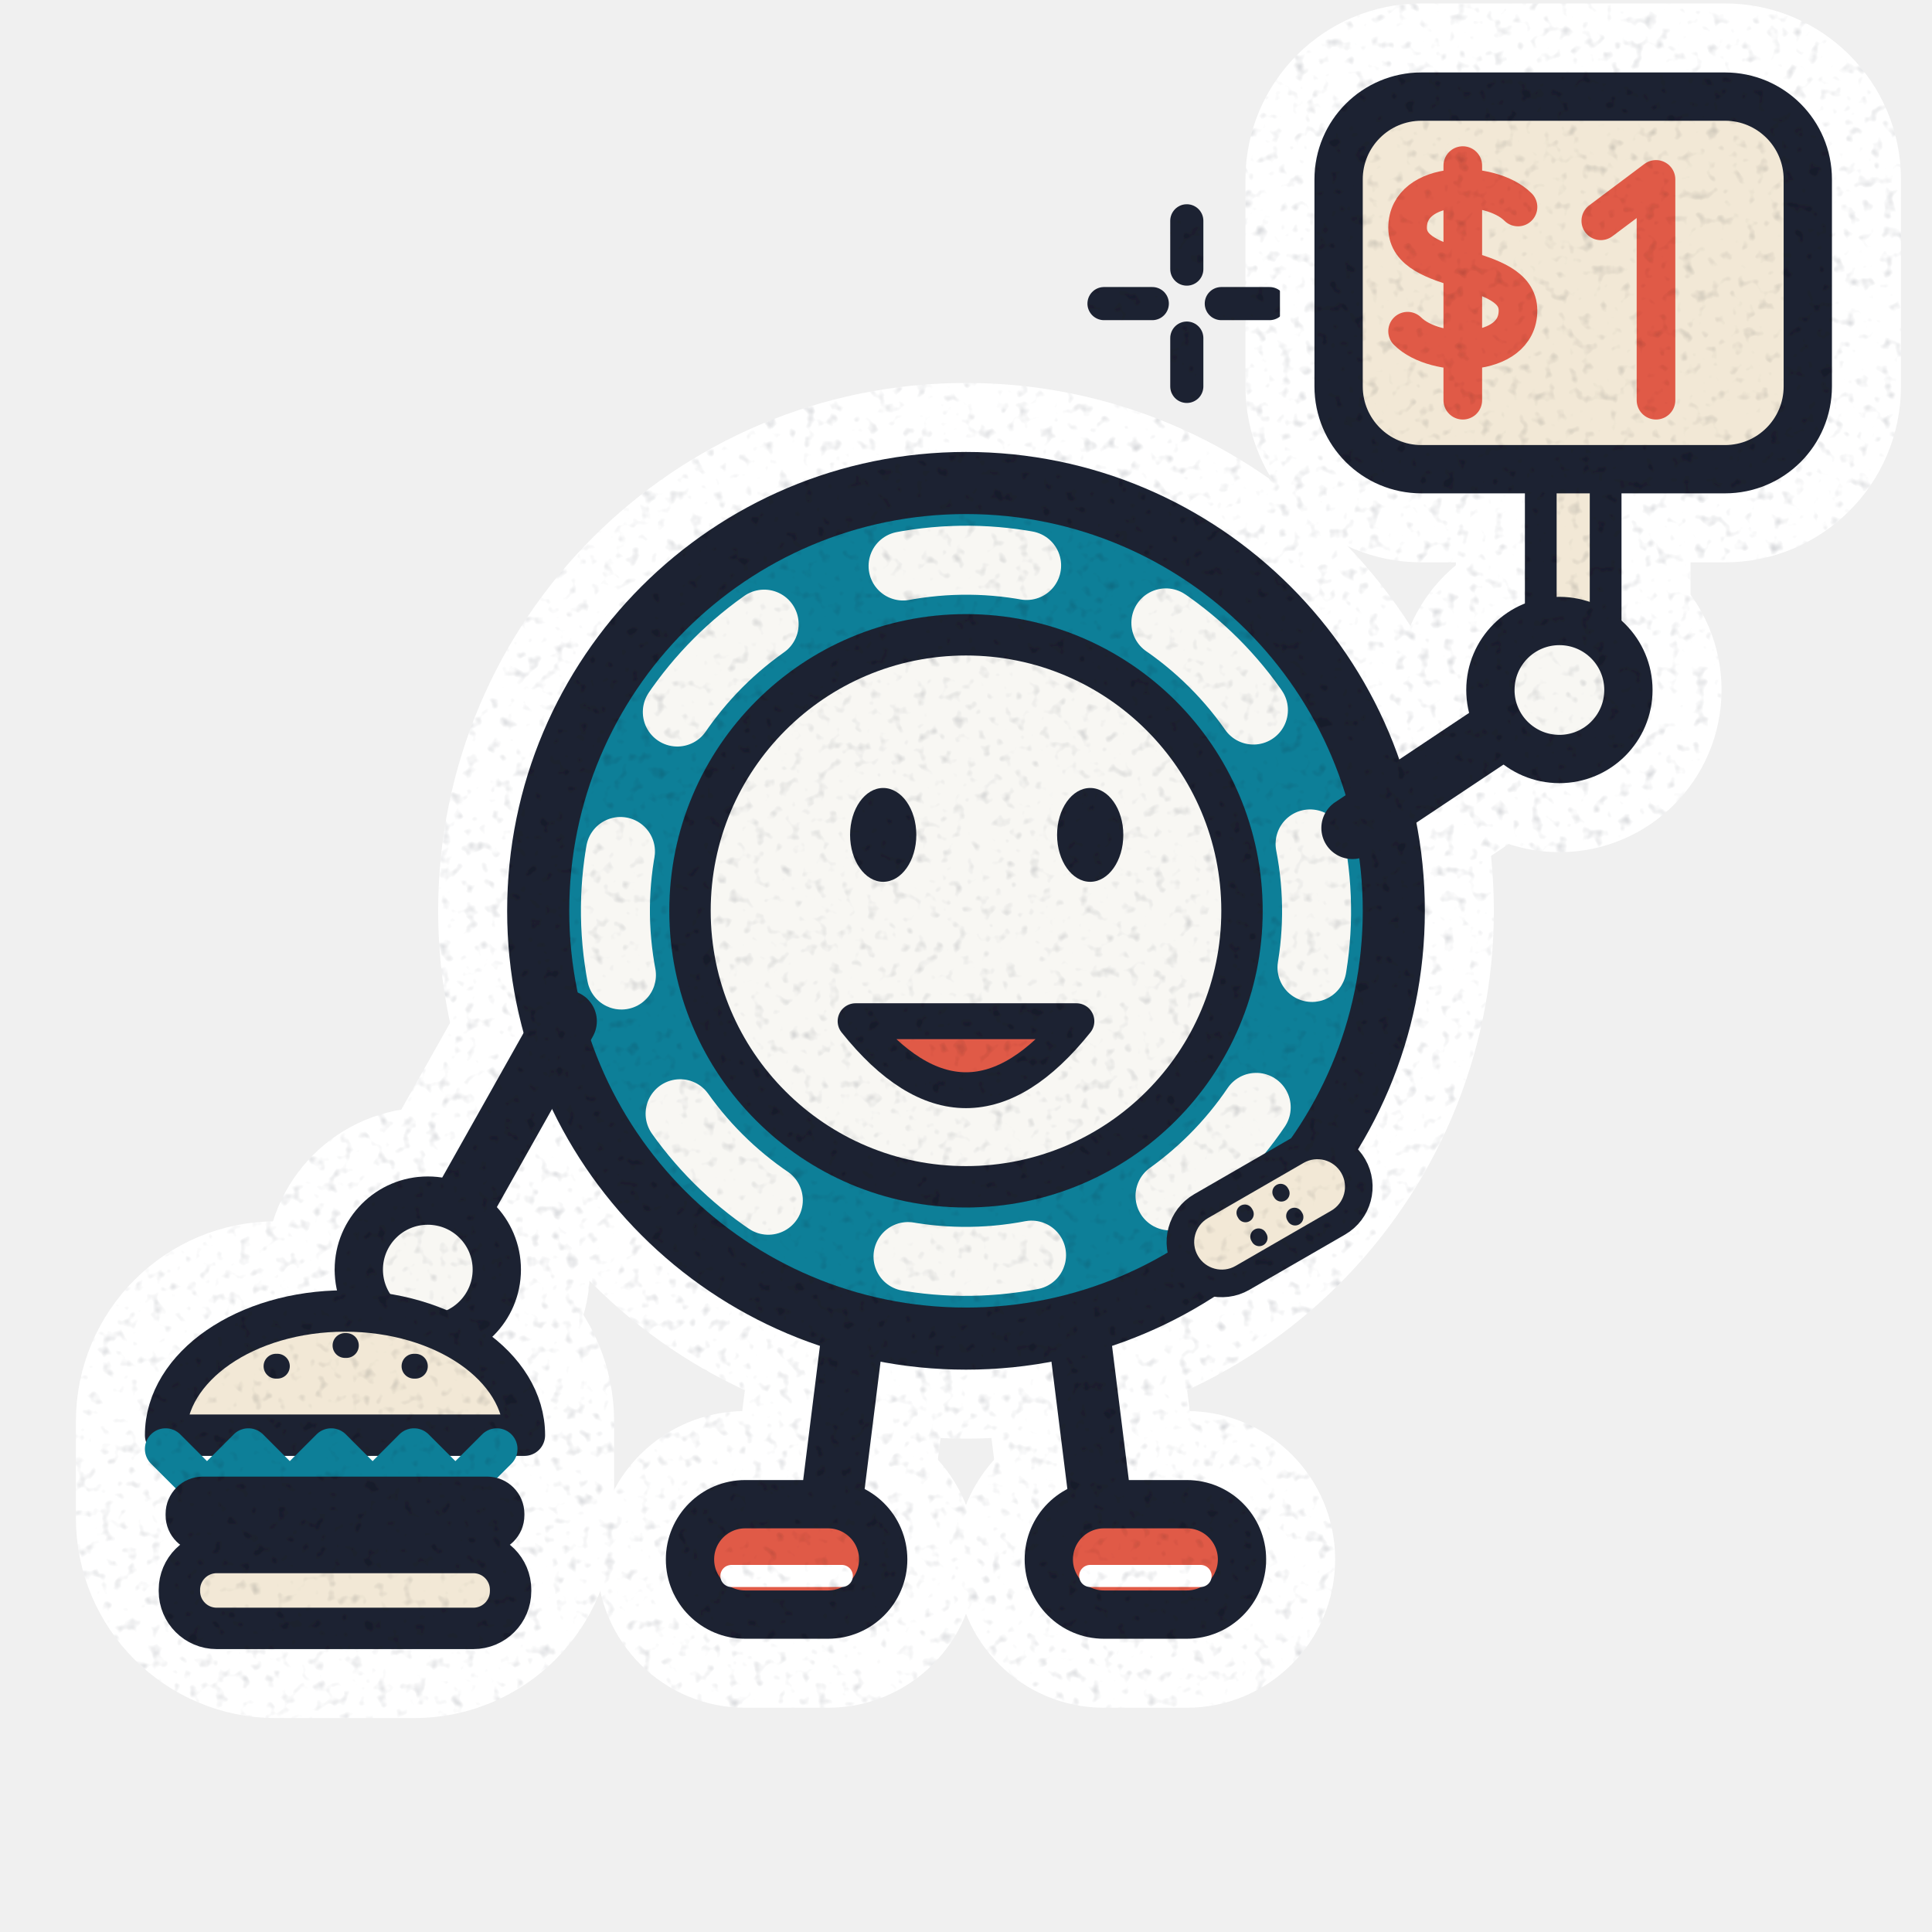
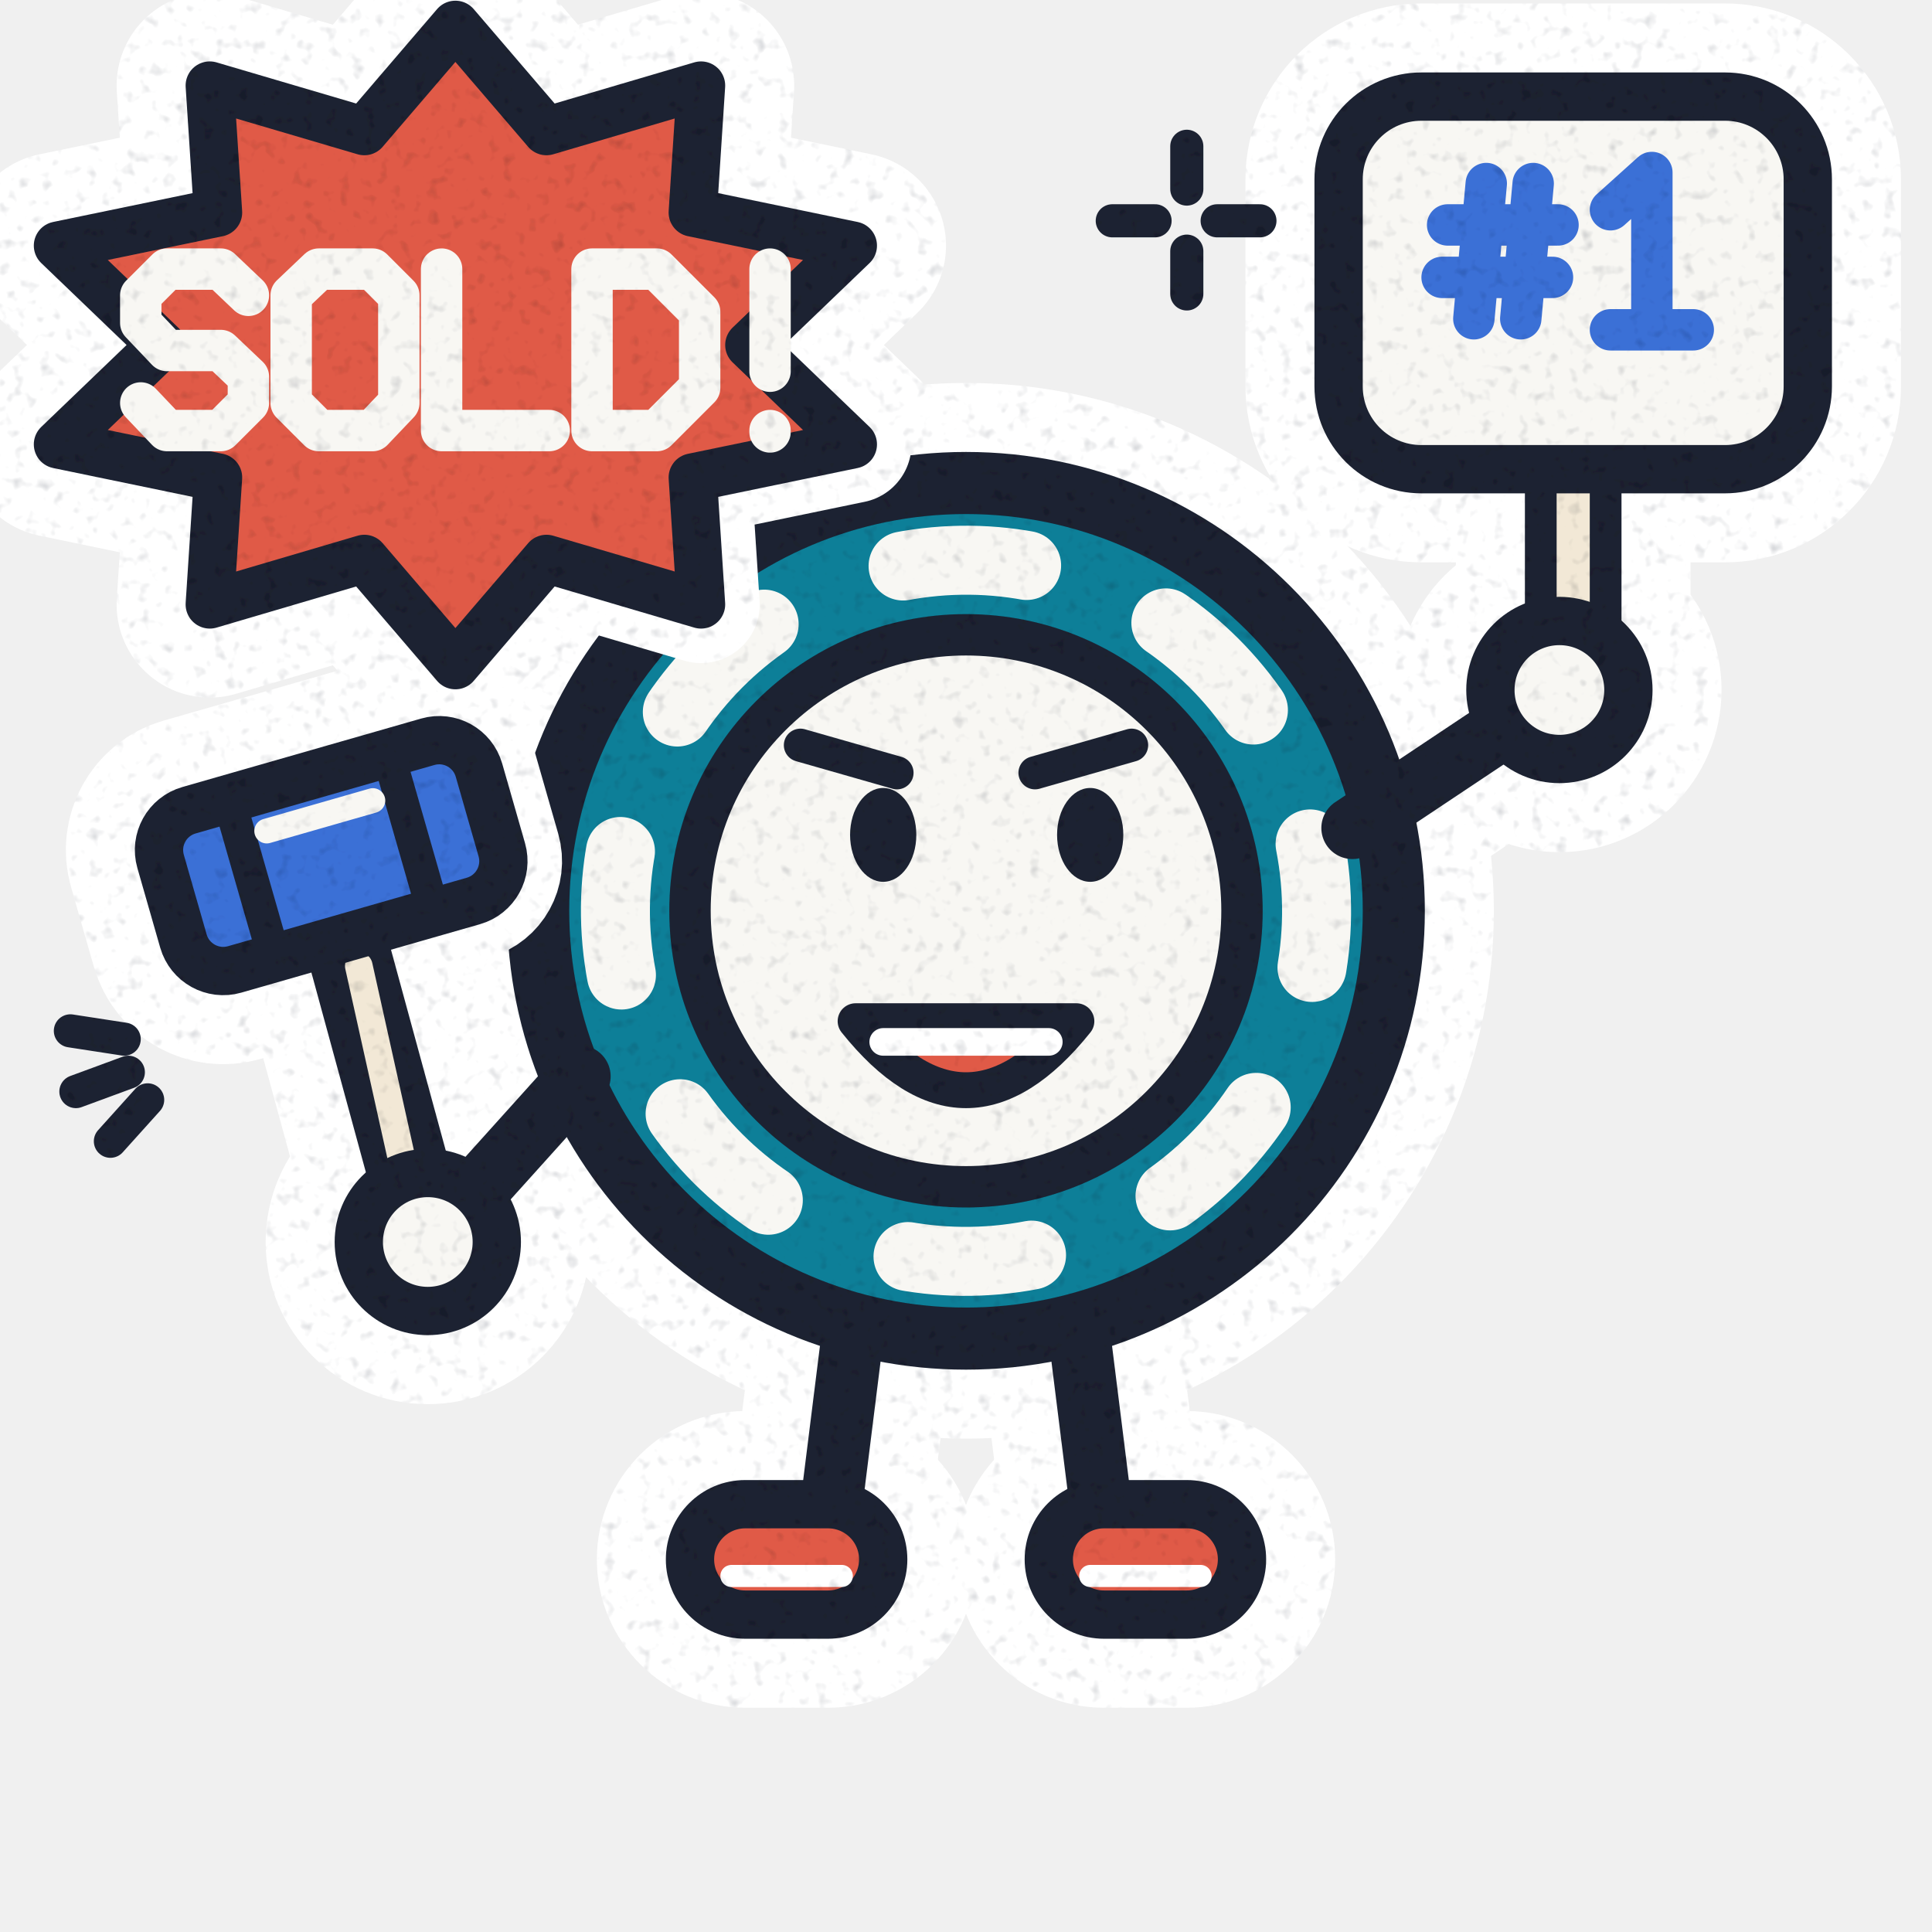
- <svg xmlns="http://www.w3.org/2000/svg" viewBox="0 0 140 140" role="img" aria-label="Chip mascot raising a $1 bid paddle over a burger">
+ <svg xmlns="http://www.w3.org/2000/svg" viewBox="0 0 140 140" role="img" aria-label="Chip mascot raising a bid paddle and banging a gavel under a SOLD burst">
  <defs>
    <filter id="grain-auction" filterUnits="userSpaceOnUse" x="0" y="0" width="140" height="140">
      <feTurbulence type="fractalNoise" baseFrequency="1.1" numOctaves="2" seed="11" result="n" />
      <feColorMatrix in="n" values="0 0 0 0 .11 0 0 0 0 .14 0 0 0 0 .2 0 0 0 -1 .42" result="g" />
      <feComposite in="g" in2="SourceAlpha" operator="in" result="m" />
      <feBlend in="m" in2="SourceGraphic" mode="multiply" />
    </filter>
  </defs>
  <g filter="url(#grain-auction)">
    <g class="mascot" stroke-linecap="round" stroke-linejoin="round">
      <g class="sticker">
        <circle cx="70" cy="66" r="31" fill="#fff" stroke="#fff" stroke-width="14.5" />
        <path d="M62 95L60 111" fill="none" stroke="#fff" stroke-width="14.5" />
        <rect x="50" y="109" width="14" height="8" rx="4" fill="#fff" stroke="#fff" stroke-width="13.5" />
        <path d="M78 95L80 111" fill="none" stroke="#fff" stroke-width="14.5" />
        <rect x="76" y="109" width="14" height="8" rx="4" fill="#fff" stroke="#fff" stroke-width="13.5" />
-         <path d="M41 74L32 90" fill="none" stroke="#fff" stroke-width="14.5" />
-         <circle cx="31" cy="92" r="5" fill="#fff" stroke="#fff" stroke-width="13.5" />
+         <path d="M42 78L33 88" fill="none" stroke="#fff" stroke-width="14.5" />
        <path d="M98 60L110 52" fill="none" stroke="#fff" stroke-width="14.5" />
        <rect x="97" y="7" width="34" height="27" rx="6" fill="#fff" stroke="#fff" stroke-width="13.5" />
        <path d="M114 34V52" fill="none" stroke="#fff" stroke-width="17" />
        <circle cx="113" cy="50" r="5" fill="#fff" stroke="#fff" stroke-width="13.5" />
-         <rect x="12" y="95" width="26" height="23" rx="8" fill="#fff" stroke="#fff" stroke-width="13" />
+         <path d="M33 1.8L39.6 9.5L50.8 6.2L50.2 15.4L61.8 17.8L54.3 25L61.8 32.2L50.2 34.6L50.8 43.8L39.6 40.5L33 48.2L26.4 40.5L15.2 43.8L15.8 34.6L4.2 32.2L11.7 25L4.2 17.8L15.8 15.4L15.2 6.2L26.4 9.5Z" fill="#fff" stroke="#fff" stroke-width="13.5" />
+         <path d="M31 90L25 68" fill="none" stroke="#fff" stroke-width="16" />
+         <rect x="-12" y="-6" width="24" height="12" rx="3" fill="#fff" stroke="#fff" stroke-width="13.5" transform="translate(24 62) rotate(-16)" />
+         <circle cx="31" cy="90" r="5" fill="#fff" stroke="#fff" stroke-width="13.5" />
      </g>
      <path d="M62 95L60 111" fill="none" stroke="#1c2433" stroke-width="4.5" />
      <rect x="50" y="109" width="14" height="8" rx="4" fill="#e05a47" stroke="#1c2433" stroke-width="3.5" />
      <path d="M53 114.2h8" fill="none" stroke="#fff" stroke-width="1.6" />
      <path d="M78 95L80 111" fill="none" stroke="#1c2433" stroke-width="4.5" />
      <rect x="76" y="109" width="14" height="8" rx="4" fill="#e05a47" stroke="#1c2433" stroke-width="3.5" />
      <path d="M79 114.2h8" fill="none" stroke="#fff" stroke-width="1.6" />
      <circle cx="70" cy="66" r="31" fill="#087F98" stroke="#1c2433" stroke-width="4.5" />
      <circle cx="70" cy="66" r="25.4" fill="none" stroke="#F8F7F3" stroke-width="5" stroke-dasharray="9 11" transform="rotate(-11 70 66)" />
      <circle cx="70" cy="66" r="20" fill="#F8F7F3" stroke="#1c2433" stroke-width="3" />
-       <path d="M41 74L32 90" fill="none" stroke="#1c2433" stroke-width="4.5" />
-       <circle cx="31" cy="92" r="5" fill="#F8F7F3" stroke="#1c2433" stroke-width="3.5" />
-       <path d="M12 104a13 9 0 0 1 26 0z" fill="#f2e8d6" stroke="#1c2433" stroke-width="3" />
-       <path d="M12 105l3 3 3-3 3 3 3-3 3 3 3-3 3 3 3-3" fill="none" stroke="#087F98" stroke-width="3" />
-       <rect x="12" y="107" width="26" height="5.5" rx="2.7" fill="#1c2433" />
-       <rect x="13" y="112.5" width="24" height="5.5" rx="2.7" fill="#f2e8d6" stroke="#1c2433" stroke-width="3" />
-       <path d="M20 99h.1M25 97.5h.1M30 99h.1" stroke="#1c2433" stroke-width="1.8" />
-       <g transform="translate(92 88) rotate(-30)">
-         <rect x="-7" y="-3" width="14" height="6" rx="3" fill="#f2e8d6" stroke="#1c2433" stroke-width="2" />
-         <path d="M-1.5 -1v.1M1.5 1v.1M1.5 -1v.1M-1.5 1v.1" stroke="#1c2433" stroke-width="1.2" />
-       </g>
-       <path d="M86 16v3.5M86 24.5v3.5M80 22h3.5M88.5 22h3.5" fill="none" stroke="#1c2433" stroke-width="2.4" />
+       <path d="M10.7 79.7L8 82.7M9.3 77.7L5.5 79.1M9 75.3L5.1 74.7" fill="none" stroke="#1c2433" stroke-width="2.4" />
+       <path d="M86 10.6v3.1M86 18.2v3.1M80.6 16h3.1M88.2 16h3.1" fill="none" stroke="#1c2433" stroke-width="2.4" />
      <path d="M62 74q8 10 16 0z" fill="#e05a47" stroke="#1c2433" stroke-width="2.6" />
+       <path d="M64 75.5h12" stroke="#fff" stroke-width="2" />
+       <path d="M58 54l7 2M82 54l-7 2" stroke="#1c2433" stroke-width="2.4" />
      <g class="eyes">
        <ellipse cx="64" cy="60.5" rx="2.4" ry="3.4" fill="#1c2433" />
        <ellipse cx="79" cy="60.5" rx="2.4" ry="3.4" fill="#1c2433" />
      </g>
      <g class="prop">
        <rect x="97" y="7" width="34" height="27" rx="6" fill="#fff" stroke="#fff" stroke-width="8.5" />
        <path d="M114 34V52" fill="none" stroke="#fff" stroke-width="12" />
+         <path d="M33 1.8L39.6 9.5L50.8 6.2L50.2 15.4L61.8 17.8L54.3 25L61.8 32.2L50.2 34.6L50.8 43.8L39.6 40.5L33 48.2L26.4 40.5L15.2 43.8L15.8 34.6L4.2 32.2L11.7 25L4.2 17.8L15.8 15.4L15.2 6.2L26.4 9.5Z" fill="#fff" stroke="#fff" stroke-width="8.5" />
+         <path d="M31 90L25 68" fill="none" stroke="#fff" stroke-width="11" />
+         <rect x="-12" y="-6" width="24" height="12" rx="3" fill="#fff" stroke="#fff" stroke-width="8.5" transform="translate(24 62) rotate(-16)" />
+         <path d="M42 78L33 88" fill="none" stroke="#1c2433" stroke-width="4.5" />
        <path d="M98 60L110 52" fill="none" stroke="#1c2433" stroke-width="4.5" />
+         <path d="M33 1.8L39.6 9.5L50.8 6.2L50.2 15.4L61.8 17.8L54.3 25L61.8 32.2L50.2 34.6L50.8 43.8L39.6 40.5L33 48.2L26.4 40.5L15.2 43.8L15.8 34.6L4.2 32.2L11.7 25L4.2 17.8L15.8 15.4L15.2 6.2L26.4 9.5Z" fill="#e05a47" stroke="#1c2433" stroke-width="3.5" />
+         <path d="M18 21.4L16 19.5L12.1 19.5L10.2 21.4L10.2 23.4L12.1 25.4L16 25.4L18 27.3L18 29.2L16 31.2L12.1 31.2L10.2 29.2M23.1 19.5L27 19.5L28.9 21.4L28.9 29.2L27 31.2L23.1 31.2L21.1 29.2L21.1 21.4L23.1 19.5M32 19.5L32 31.2L39.8 31.2M42.9 19.5L42.9 31.2L47.6 31.2L50.7 28.1L50.7 22.6L47.6 19.5L42.9 19.5M55.8 19.5L55.8 26.9M55.8 31.2L55.8 31.3" fill="none" stroke="#F8F7F3" stroke-width="3" />
        <path d="M114 33V52" fill="none" stroke="#1c2433" stroke-width="7" />
        <path d="M114 34V51" fill="none" stroke="#f2e8d6" stroke-width="2.4" />
-         <rect x="97" y="7" width="34" height="27" rx="6" fill="#f2e8d6" stroke="#1c2433" stroke-width="3.5" />
-         <path d="M110 15c-2-2-8-2-8 1.5s8 2.5 8 6-6 3.5-8 1.5M106 12v17" fill="none" stroke="#e05a47" stroke-width="2.8" />
-         <path d="M116 16l4-3v16" fill="none" stroke="#e05a47" stroke-width="2.8" />
+         <rect x="97" y="7" width="34" height="27" rx="6" fill="#F8F7F3" stroke="#1c2433" stroke-width="3.5" />
+         <path d="M107.7 13.3L106.8 23.1M111.1 13.3L110.2 23.1M104.9 16.3L112.9 16.3M104.5 20.1L112.5 20.1M116.7 15.2L119.7 12.5L119.7 23.9M116.7 23.9L122.7 23.9" fill="none" stroke="#3b6fd6" stroke-width="3" />
        <circle cx="113" cy="50" r="5" fill="#F8F7F3" stroke="#1c2433" stroke-width="3.5" />
+         <path d="M31 90L25 68" fill="none" stroke="#1c2433" stroke-width="6" />
+         <path d="M30 88L26 70" fill="none" stroke="#f2e8d6" stroke-width="2" />
+         <g transform="translate(24 62) rotate(-16)">
+           <rect x="-12" y="-6" width="24" height="12" rx="3" fill="#3b6fd6" stroke="#1c2433" stroke-width="3.5" />
+           <path d="M-6 -6v12M6 -6v12" stroke="#1c2433" stroke-width="2.4" />
+           <path d="M-4 -3h8" stroke="#F8F7F3" stroke-width="1.8" />
+         </g>
+         <circle cx="31" cy="90" r="5" fill="#F8F7F3" stroke="#1c2433" stroke-width="3.5" />
      </g>
    </g>
  </g>
</svg>
